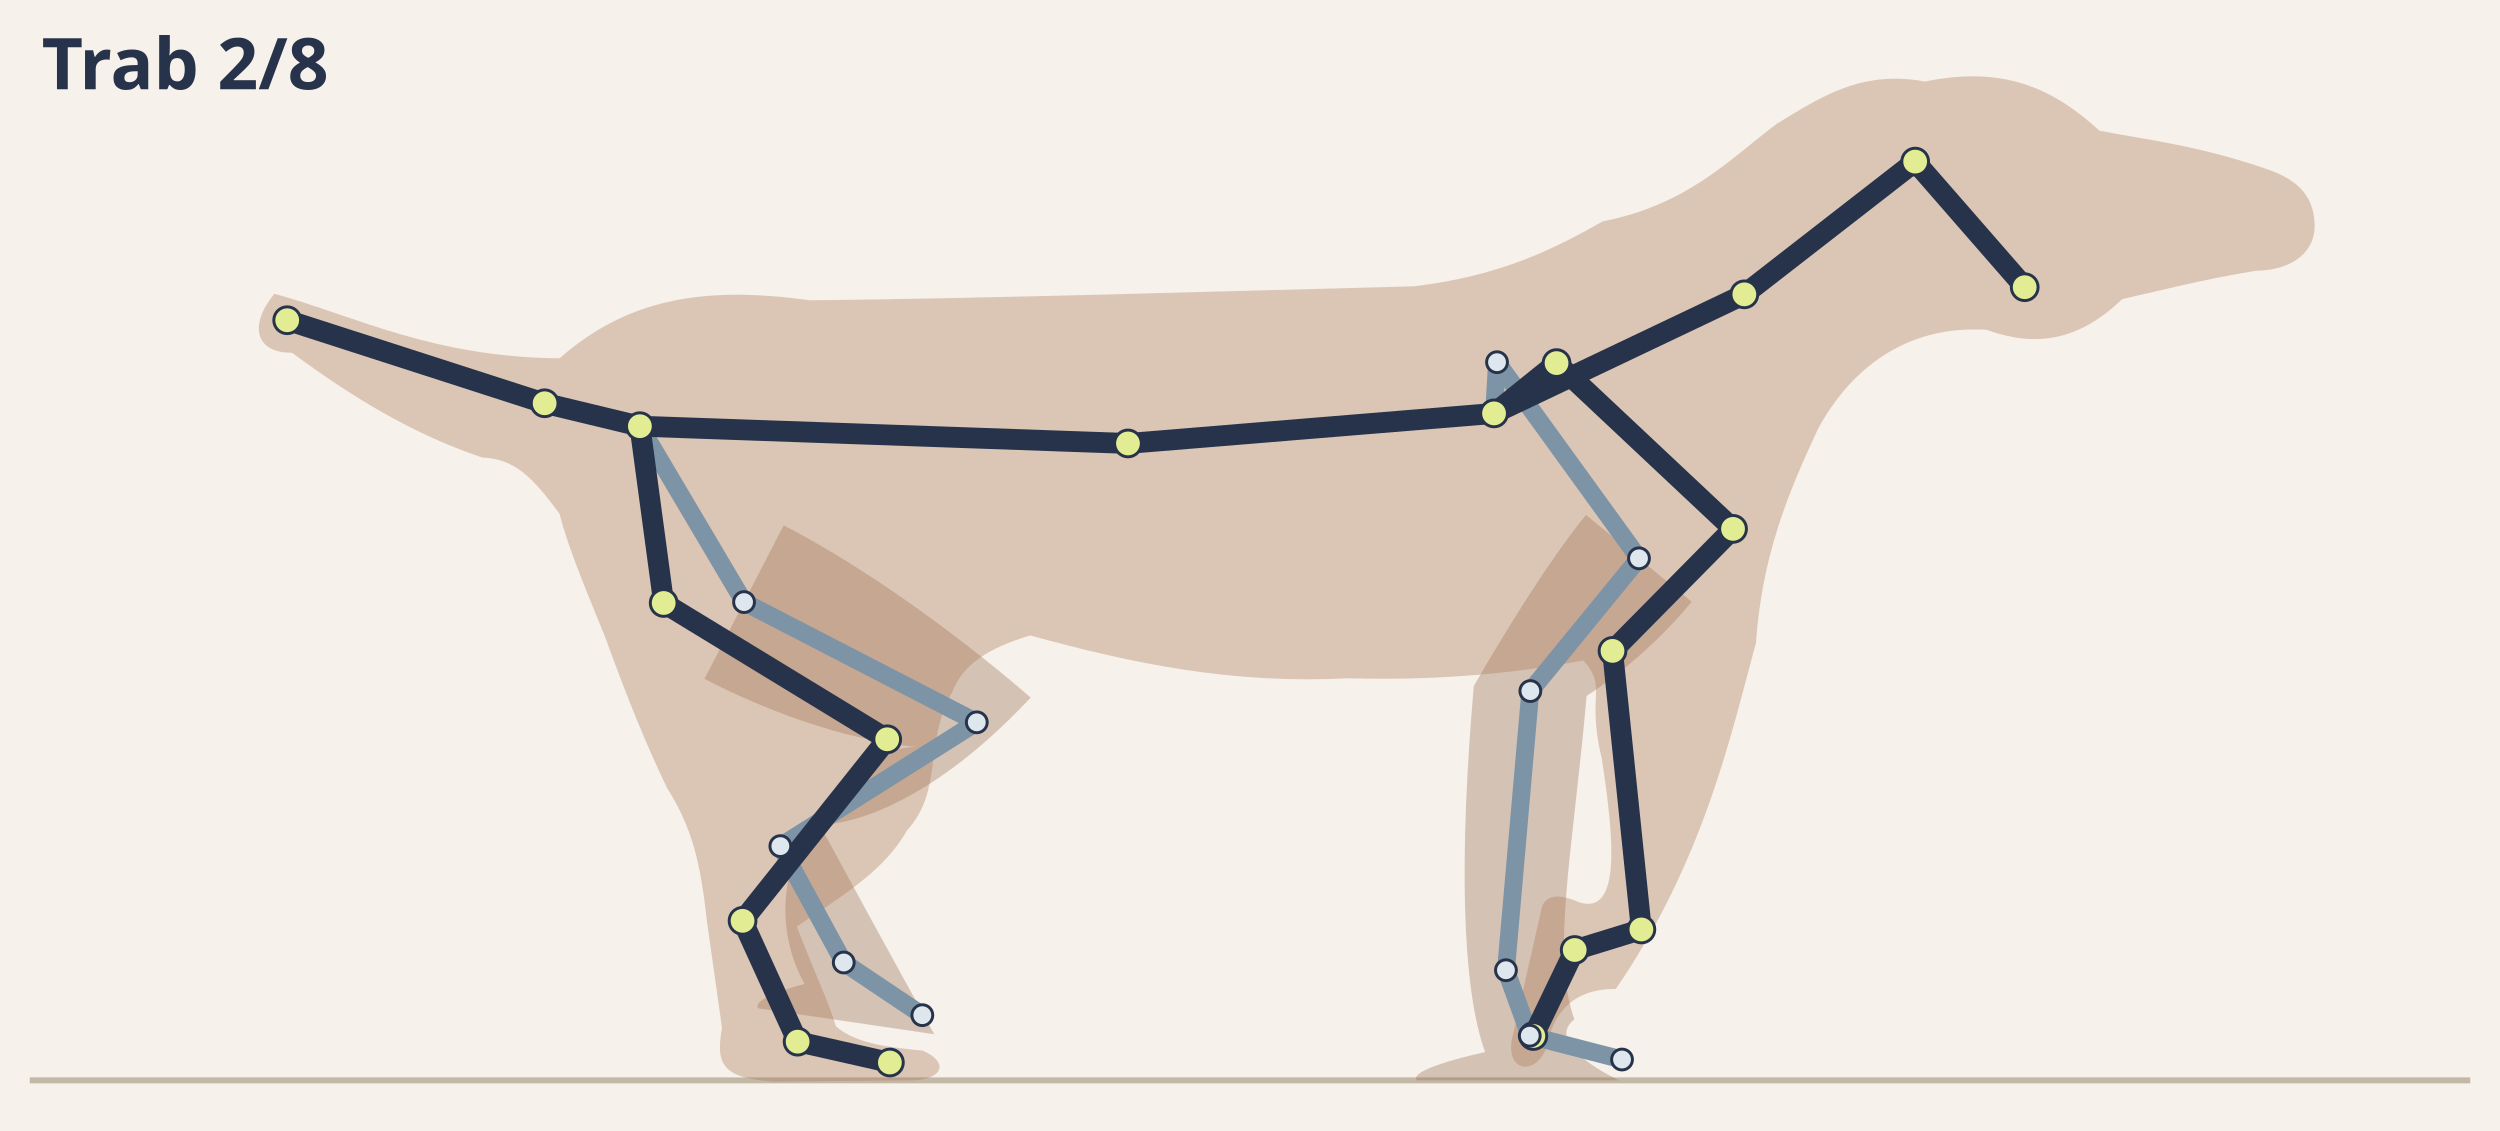
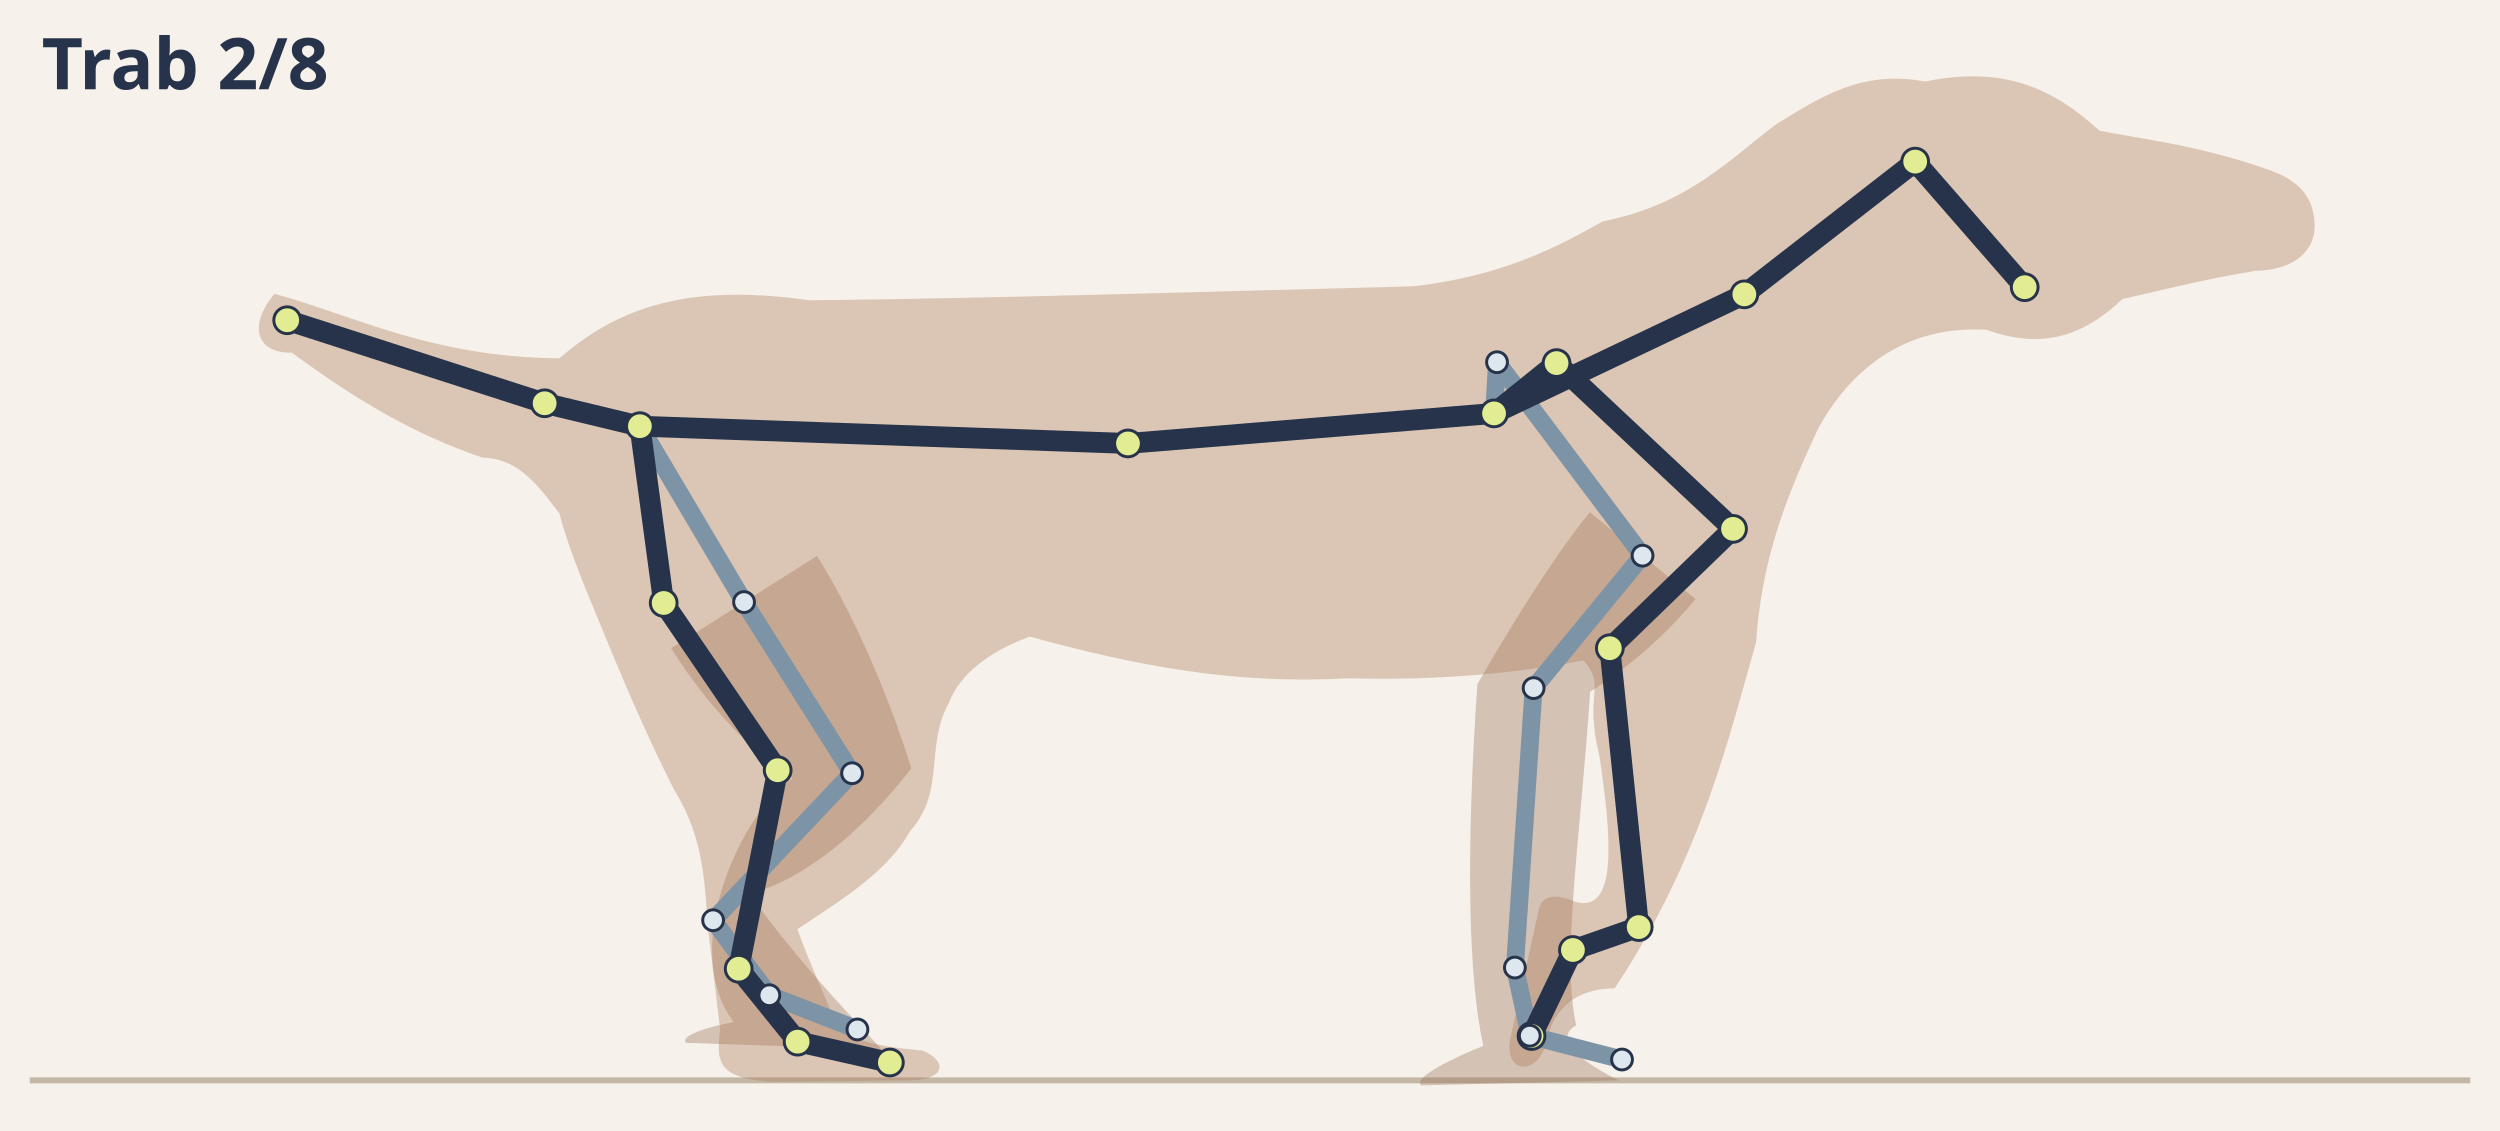
<svg xmlns="http://www.w3.org/2000/svg" viewBox="60 120 840 380">
  <rect x="60" y="120" width="840" height="380" fill="#f6f1ea" />
  <line x1="70" x2="890" y1="483" y2="483" stroke="#c3b7a6" stroke-width="2" />
-   <path d="M323.3 296.5C366.3 318.8 406.3 354.4 406.3 354.4C364.8 398.7 335.4 397.1 335.4 397.1C347.1 418.7 356.7 436.3 373.9 467.5L314.7 458.8C312.4 455.1 330.3 450.6 330.3 450.6C309 411.4 345.6 368.3 370 371.1C370 371.1 339.7 370.3 296.7 348.1Z" fill="#956b50" opacity="0.35" />
-   <path d="M628.4 322.2C612 342.2 593.1 353.8 593.1 353.8C588.6 405.4 581 440.5 589 462.5C578 471 604 483 604 483L536 483C533 479 559 473.5 559 473.5C551 451.5 550.3 406.8 555.2 350.5C555.2 350.5 576.4 313.1 592.9 293Z" fill="#956b50" opacity="0.35" />
-   <path d="M152.2 218.7C179.2 226.1 205 240 248 240.4C270 221.1 295 215.7 332 220.9C392 220.3 465 218 535 216.2C565 212.7 583.2 203 598.5 194.4C627.3 188.7 641.1 173.5 657 161.6C671.8 152.6 685.5 143.4 706.8 147.4C733.5 141.9 750.1 149.9 765.4 163.9C779.2 166.7 799.2 168.8 822.7 177.2C832.5 180.8 837.3 186.1 837.7 195.1C838.2 204.2 830.8 210.8 817.8 211C799.6 214 787.3 217.3 773.1 220.5C758.3 234.6 744.1 236.8 727.4 230.8C699.9 229.2 681.6 244.4 670.9 264C659.8 287.7 652 307.9 650 336C641.7 366.4 632.7 408.9 602.9 452.3C587.7 452.2 581.7 461.2 579.6 472C576.1 481.3 566.3 480.4 567.9 469.7L578.1 424.7C579.4 421 583.4 420 590.4 423.1C604.6 427.9 602.5 402.8 598.2 374.9C593 353.5 600.2 350.8 592 341.9C571 345.9 545 348.8 513 347.9C474.1 349.9 441.1 343.1 406.1 333.5C392.4 337.7 383.6 343 380 352.4C370.2 369.7 377.2 385.3 364.7 399.1C357.2 412.4 343.3 420.9 327.7 431.3C333.2 445.6 338.4 456.6 340.9 464.9C348 471 360 472 370 473C379 476.9 377 482.9 366 483L319.5 483.4C303.4 482.1 300.2 478.2 302.6 465.4L297.6 430.1C295.4 410.2 292.8 398.5 284.1 384.7C277.2 370.3 271 355.2 263.5 334.5C258 320.8 251 304.6 248 292.6C239 280.5 233.2 274.2 221.9 273.7C199 265.9 179.2 254.1 158.1 238.5C146.2 238.7 143.2 229.7 152.2 218.7Z" fill="#a87554" opacity="0.35" />
+   <path d="M334.5 306.8C354.5 338.5 366.2 378.2 366.2 378.2C336 416.9 311.6 420.2 311.6 420.2C322 434.1 330.5 445.4 356.3 472.6L290.4 470.4C288 466.8 306.5 463.4 306.5 463.4C287.6 438.2 309.8 392.2 326.3 381.5C326.3 381.5 305.4 369.4 285.5 337.8Z" fill="#956b50" opacity="0.35" />
+   <path d="M629.7 321.3C613.2 341.3 594.3 352.4 594.3 352.4C590.8 404.1 584.6 441.7 589.6 464.5C578 471 604 483 604 483L537.4 484.7C534.3 480.9 558.4 471.4 558.4 471.4C553.3 448.6 552.5 406.3 556.4 349.9C556.4 349.9 577.7 312.1 594.2 292.1Z" fill="#956b50" opacity="0.35" />
+   <path d="M152.2 218.7C179.2 226.1 205 240 248 240.4C270 221.1 295 215.7 332 220.9C392 220.3 465 218 535 216.2C565 212.7 583.2 203 598.5 194.4C627.3 188.7 641.1 173.5 657 161.6C671.8 152.6 685.5 143.4 706.8 147.4C733.5 141.9 750.1 149.9 765.4 163.9C779.2 166.7 799.2 168.8 822.7 177.2C832.5 180.8 837.3 186.1 837.7 195.1C838.2 204.2 830.8 210.8 817.8 211C799.6 214 787.3 217.3 773.1 220.5C758.3 234.6 744.1 236.8 727.4 230.8C699.9 229.2 681.6 244.4 670.9 264C659.8 287.7 652 307.9 650 336C641.3 366.1 631.9 407.9 602.5 452.1C587.2 452.2 581.1 461.2 579 472C575.6 481.3 565.8 480.4 567.3 469.7L577.2 424.9C578.4 421.1 582.4 420 589.3 423C603.5 427.1 601.6 401.9 597.4 374C592.1 352.6 599.9 350.5 592 341.9C571 345.9 545 348.8 513 347.9C474.1 350.1 441.1 343.5 406 333.9C392.1 339 382.5 346.6 378.9 356C370.7 370.6 377.8 385.8 365.9 399.1C358.4 412.6 344.1 421.5 327.9 432.2C332.9 446 338.3 456.6 340.9 464.8C348 471 360 472 370 473C379 476.8 377 482.9 366 483L319.7 483.5C303.3 482.4 300 478.7 302 466.1L297.7 430.4C296.7 410.3 294.7 398.7 286.3 385C279 370.4 272.2 355.4 263.7 334.7C258 320.8 251 304.6 248 292.6C239 280.5 233.2 274.2 221.9 273.7C199 265.9 179.2 254.1 158.1 238.5C146.2 238.7 143.2 229.7 152.2 218.7Z" fill="#a87554" opacity="0.35" />
  <line x1="275" y1="263.2" x2="310" y2="322.3" stroke="#7d93a6" stroke-width="6" stroke-linecap="round" />
-   <line x1="310" y1="322.3" x2="388.2" y2="362.7" stroke="#7d93a6" stroke-width="6" stroke-linecap="round" />
-   <line x1="388.2" y1="362.7" x2="322.2" y2="404.3" stroke="#7d93a6" stroke-width="6" stroke-linecap="round" />
-   <line x1="322.2" y1="404.3" x2="343.5" y2="443.4" stroke="#7d93a6" stroke-width="6" stroke-linecap="round" />
-   <line x1="343.5" y1="443.4" x2="369.9" y2="461.1" stroke="#7d93a6" stroke-width="6" stroke-linecap="round" />
+   <line x1="310" y1="322.3" x2="346.3" y2="379.8" stroke="#7d93a6" stroke-width="6" stroke-linecap="round" />
+   <line x1="346.3" y1="379.8" x2="299.6" y2="429.2" stroke="#7d93a6" stroke-width="6" stroke-linecap="round" />
+   <line x1="299.6" y1="429.2" x2="318.5" y2="454.4" stroke="#7d93a6" stroke-width="6" stroke-linecap="round" />
+   <line x1="318.5" y1="454.4" x2="348.1" y2="465.9" stroke="#7d93a6" stroke-width="6" stroke-linecap="round" />
  <line x1="562" y1="258.9" x2="563" y2="241.7" stroke="#7d93a6" stroke-width="6" stroke-linecap="round" />
-   <line x1="563" y1="241.7" x2="610.7" y2="307.6" stroke="#7d93a6" stroke-width="6" stroke-linecap="round" />
-   <line x1="610.7" y1="307.6" x2="574.2" y2="352.2" stroke="#7d93a6" stroke-width="6" stroke-linecap="round" />
-   <line x1="574.2" y1="352.2" x2="566" y2="446" stroke="#7d93a6" stroke-width="6" stroke-linecap="round" />
-   <line x1="566" y1="446" x2="574" y2="468" stroke="#7d93a6" stroke-width="6" stroke-linecap="round" />
+   <line x1="563" y1="241.7" x2="611.9" y2="306.7" stroke="#7d93a6" stroke-width="6" stroke-linecap="round" />
+   <line x1="611.9" y1="306.7" x2="575.3" y2="351.2" stroke="#7d93a6" stroke-width="6" stroke-linecap="round" />
+   <line x1="575.3" y1="351.2" x2="569" y2="445.1" stroke="#7d93a6" stroke-width="6" stroke-linecap="round" />
+   <line x1="569" y1="445.1" x2="574" y2="468" stroke="#7d93a6" stroke-width="6" stroke-linecap="round" />
  <line x1="574" y1="468" x2="605" y2="476" stroke="#7d93a6" stroke-width="6" stroke-linecap="round" />
  <line x1="156.5" y1="227.6" x2="243" y2="255.5" stroke="#26334a" stroke-width="7" stroke-linecap="round" />
  <line x1="243" y1="255.5" x2="275" y2="263.2" stroke="#26334a" stroke-width="7" stroke-linecap="round" />
  <line x1="275" y1="263.2" x2="439" y2="269" stroke="#26334a" stroke-width="7" stroke-linecap="round" />
  <line x1="439" y1="269" x2="562" y2="258.9" stroke="#26334a" stroke-width="7" stroke-linecap="round" />
  <line x1="562" y1="258.9" x2="646.1" y2="218.9" stroke="#26334a" stroke-width="7" stroke-linecap="round" />
  <line x1="646.1" y1="218.9" x2="703.5" y2="174.3" stroke="#26334a" stroke-width="7" stroke-linecap="round" />
  <line x1="703.5" y1="174.3" x2="740.3" y2="216.5" stroke="#26334a" stroke-width="7" stroke-linecap="round" />
  <line x1="275" y1="263.2" x2="283" y2="322.6" stroke="#26334a" stroke-width="7" stroke-linecap="round" />
-   <line x1="283" y1="322.6" x2="358.1" y2="368.4" stroke="#26334a" stroke-width="7" stroke-linecap="round" />
-   <line x1="358.1" y1="368.4" x2="309.5" y2="429.4" stroke="#26334a" stroke-width="7" stroke-linecap="round" />
-   <line x1="309.5" y1="429.4" x2="328" y2="470" stroke="#26334a" stroke-width="7" stroke-linecap="round" />
+   <line x1="283" y1="322.6" x2="321.3" y2="378.8" stroke="#26334a" stroke-width="7" stroke-linecap="round" />
+   <line x1="321.3" y1="378.8" x2="308.2" y2="445.5" stroke="#26334a" stroke-width="7" stroke-linecap="round" />
+   <line x1="308.2" y1="445.5" x2="328" y2="470" stroke="#26334a" stroke-width="7" stroke-linecap="round" />
  <line x1="328" y1="470" x2="359" y2="477" stroke="#26334a" stroke-width="7" stroke-linecap="round" />
  <line x1="562" y1="258.9" x2="583" y2="242" stroke="#26334a" stroke-width="7" stroke-linecap="round" />
  <line x1="583" y1="242" x2="642.3" y2="297.7" stroke="#26334a" stroke-width="7" stroke-linecap="round" />
-   <line x1="642.3" y1="297.7" x2="601.8" y2="338.7" stroke="#26334a" stroke-width="7" stroke-linecap="round" />
-   <line x1="601.8" y1="338.7" x2="611.5" y2="432.3" stroke="#26334a" stroke-width="7" stroke-linecap="round" />
-   <line x1="611.5" y1="432.3" x2="589.1" y2="439.2" stroke="#26334a" stroke-width="7" stroke-linecap="round" />
-   <line x1="589.1" y1="439.2" x2="575.2" y2="468.1" stroke="#26334a" stroke-width="7" stroke-linecap="round" />
+   <line x1="642.3" y1="297.7" x2="600.9" y2="337.8" stroke="#26334a" stroke-width="7" stroke-linecap="round" />
+   <line x1="600.9" y1="337.8" x2="610.6" y2="431.5" stroke="#26334a" stroke-width="7" stroke-linecap="round" />
+   <line x1="610.6" y1="431.5" x2="588.5" y2="439.2" stroke="#26334a" stroke-width="7" stroke-linecap="round" />
+   <line x1="588.5" y1="439.2" x2="574.6" y2="468.1" stroke="#26334a" stroke-width="7" stroke-linecap="round" />
  <circle cx="156.5" cy="227.6" r="4.5" fill="#e1ec93" stroke="#26334a" stroke-width="1" />
  <circle cx="243" cy="255.5" r="4.5" fill="#e1ec93" stroke="#26334a" stroke-width="1" />
  <circle cx="275" cy="263.2" r="4.5" fill="#e1ec93" stroke="#26334a" stroke-width="1" />
  <circle cx="439" cy="269" r="4.5" fill="#e1ec93" stroke="#26334a" stroke-width="1" />
  <circle cx="562" cy="258.9" r="4.5" fill="#e1ec93" stroke="#26334a" stroke-width="1" />
  <circle cx="646.1" cy="218.9" r="4.5" fill="#e1ec93" stroke="#26334a" stroke-width="1" />
  <circle cx="703.5" cy="174.3" r="4.5" fill="#e1ec93" stroke="#26334a" stroke-width="1" />
  <circle cx="740.3" cy="216.5" r="4.5" fill="#e1ec93" stroke="#26334a" stroke-width="1" />
  <circle cx="583" cy="242" r="4.5" fill="#e1ec93" stroke="#26334a" stroke-width="1" />
  <circle cx="642.3" cy="297.7" r="4.5" fill="#e1ec93" stroke="#26334a" stroke-width="1" />
-   <circle cx="601.8" cy="338.7" r="4.5" fill="#e1ec93" stroke="#26334a" stroke-width="1" />
-   <circle cx="611.5" cy="432.3" r="4.5" fill="#e1ec93" stroke="#26334a" stroke-width="1" />
-   <circle cx="589.1" cy="439.2" r="4.5" fill="#e1ec93" stroke="#26334a" stroke-width="1" />
-   <circle cx="575.2" cy="468.1" r="4.5" fill="#e1ec93" stroke="#26334a" stroke-width="1" />
+   <circle cx="600.9" cy="337.8" r="4.5" fill="#e1ec93" stroke="#26334a" stroke-width="1" />
+   <circle cx="610.6" cy="431.5" r="4.5" fill="#e1ec93" stroke="#26334a" stroke-width="1" />
+   <circle cx="588.5" cy="439.2" r="4.5" fill="#e1ec93" stroke="#26334a" stroke-width="1" />
+   <circle cx="574.6" cy="468.1" r="4.5" fill="#e1ec93" stroke="#26334a" stroke-width="1" />
  <circle cx="283" cy="322.6" r="4.5" fill="#e1ec93" stroke="#26334a" stroke-width="1" />
-   <circle cx="358.1" cy="368.4" r="4.5" fill="#e1ec93" stroke="#26334a" stroke-width="1" />
-   <circle cx="309.5" cy="429.4" r="4.5" fill="#e1ec93" stroke="#26334a" stroke-width="1" />
+   <circle cx="321.3" cy="378.8" r="4.5" fill="#e1ec93" stroke="#26334a" stroke-width="1" />
+   <circle cx="308.2" cy="445.5" r="4.5" fill="#e1ec93" stroke="#26334a" stroke-width="1" />
  <circle cx="328" cy="470" r="4.5" fill="#e1ec93" stroke="#26334a" stroke-width="1" />
  <circle cx="359" cy="477" r="4.5" fill="#e1ec93" stroke="#26334a" stroke-width="1" />
  <circle cx="563" cy="241.7" r="3.5" fill="#dfe7ee" stroke="#26334a" stroke-width="1" />
-   <circle cx="610.7" cy="307.6" r="3.5" fill="#dfe7ee" stroke="#26334a" stroke-width="1" />
-   <circle cx="574.2" cy="352.2" r="3.5" fill="#dfe7ee" stroke="#26334a" stroke-width="1" />
-   <circle cx="566" cy="446" r="3.5" fill="#dfe7ee" stroke="#26334a" stroke-width="1" />
+   <circle cx="611.9" cy="306.7" r="3.5" fill="#dfe7ee" stroke="#26334a" stroke-width="1" />
+   <circle cx="575.3" cy="351.2" r="3.5" fill="#dfe7ee" stroke="#26334a" stroke-width="1" />
+   <circle cx="569" cy="445.1" r="3.5" fill="#dfe7ee" stroke="#26334a" stroke-width="1" />
  <circle cx="574" cy="468" r="3.5" fill="#dfe7ee" stroke="#26334a" stroke-width="1" />
  <circle cx="605" cy="476" r="3.5" fill="#dfe7ee" stroke="#26334a" stroke-width="1" />
  <circle cx="310" cy="322.3" r="3.5" fill="#dfe7ee" stroke="#26334a" stroke-width="1" />
-   <circle cx="388.2" cy="362.7" r="3.5" fill="#dfe7ee" stroke="#26334a" stroke-width="1" />
-   <circle cx="322.2" cy="404.3" r="3.5" fill="#dfe7ee" stroke="#26334a" stroke-width="1" />
-   <circle cx="343.5" cy="443.4" r="3.5" fill="#dfe7ee" stroke="#26334a" stroke-width="1" />
-   <circle cx="369.9" cy="461.1" r="3.5" fill="#dfe7ee" stroke="#26334a" stroke-width="1" />
+   <circle cx="346.3" cy="379.8" r="3.5" fill="#dfe7ee" stroke="#26334a" stroke-width="1" />
+   <circle cx="299.6" cy="429.2" r="3.5" fill="#dfe7ee" stroke="#26334a" stroke-width="1" />
+   <circle cx="318.5" cy="454.4" r="3.5" fill="#dfe7ee" stroke="#26334a" stroke-width="1" />
+   <circle cx="348.1" cy="465.9" r="3.5" fill="#dfe7ee" stroke="#26334a" stroke-width="1" />
  <text x="74" y="150" font-family="sans-serif" font-size="24" font-weight="700" fill="#26334a">Trab 2/8</text>
</svg>
